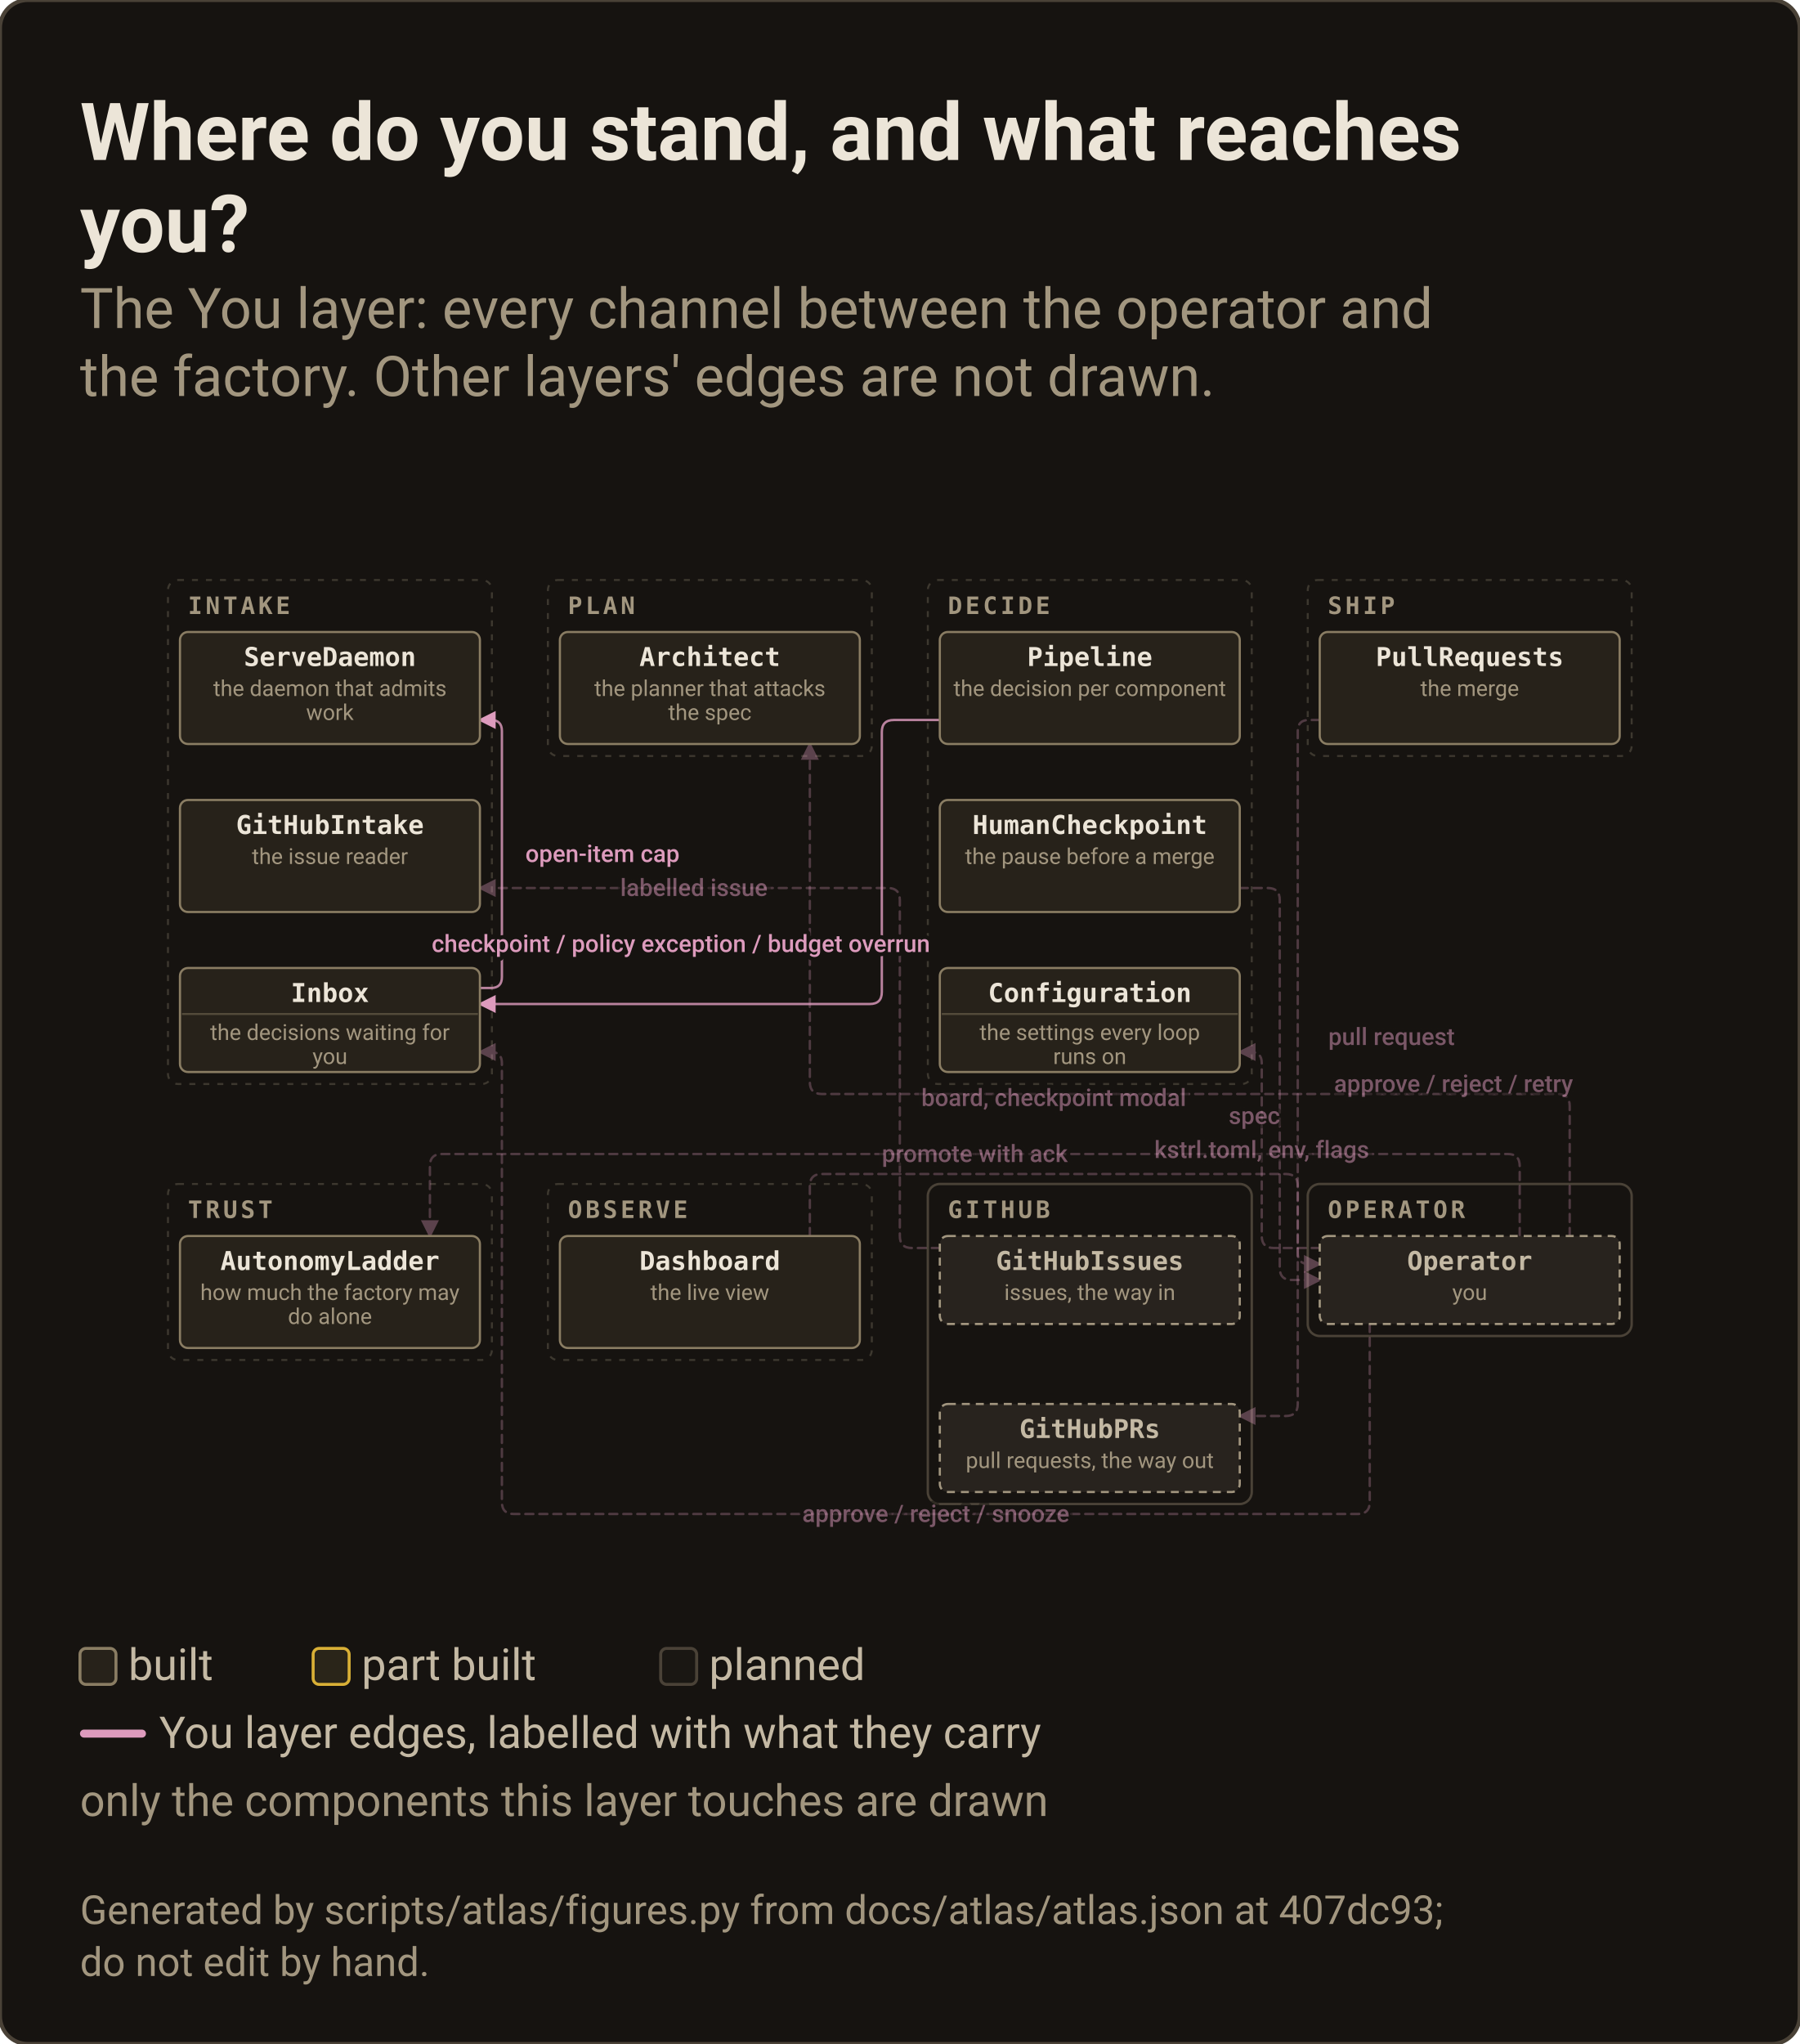
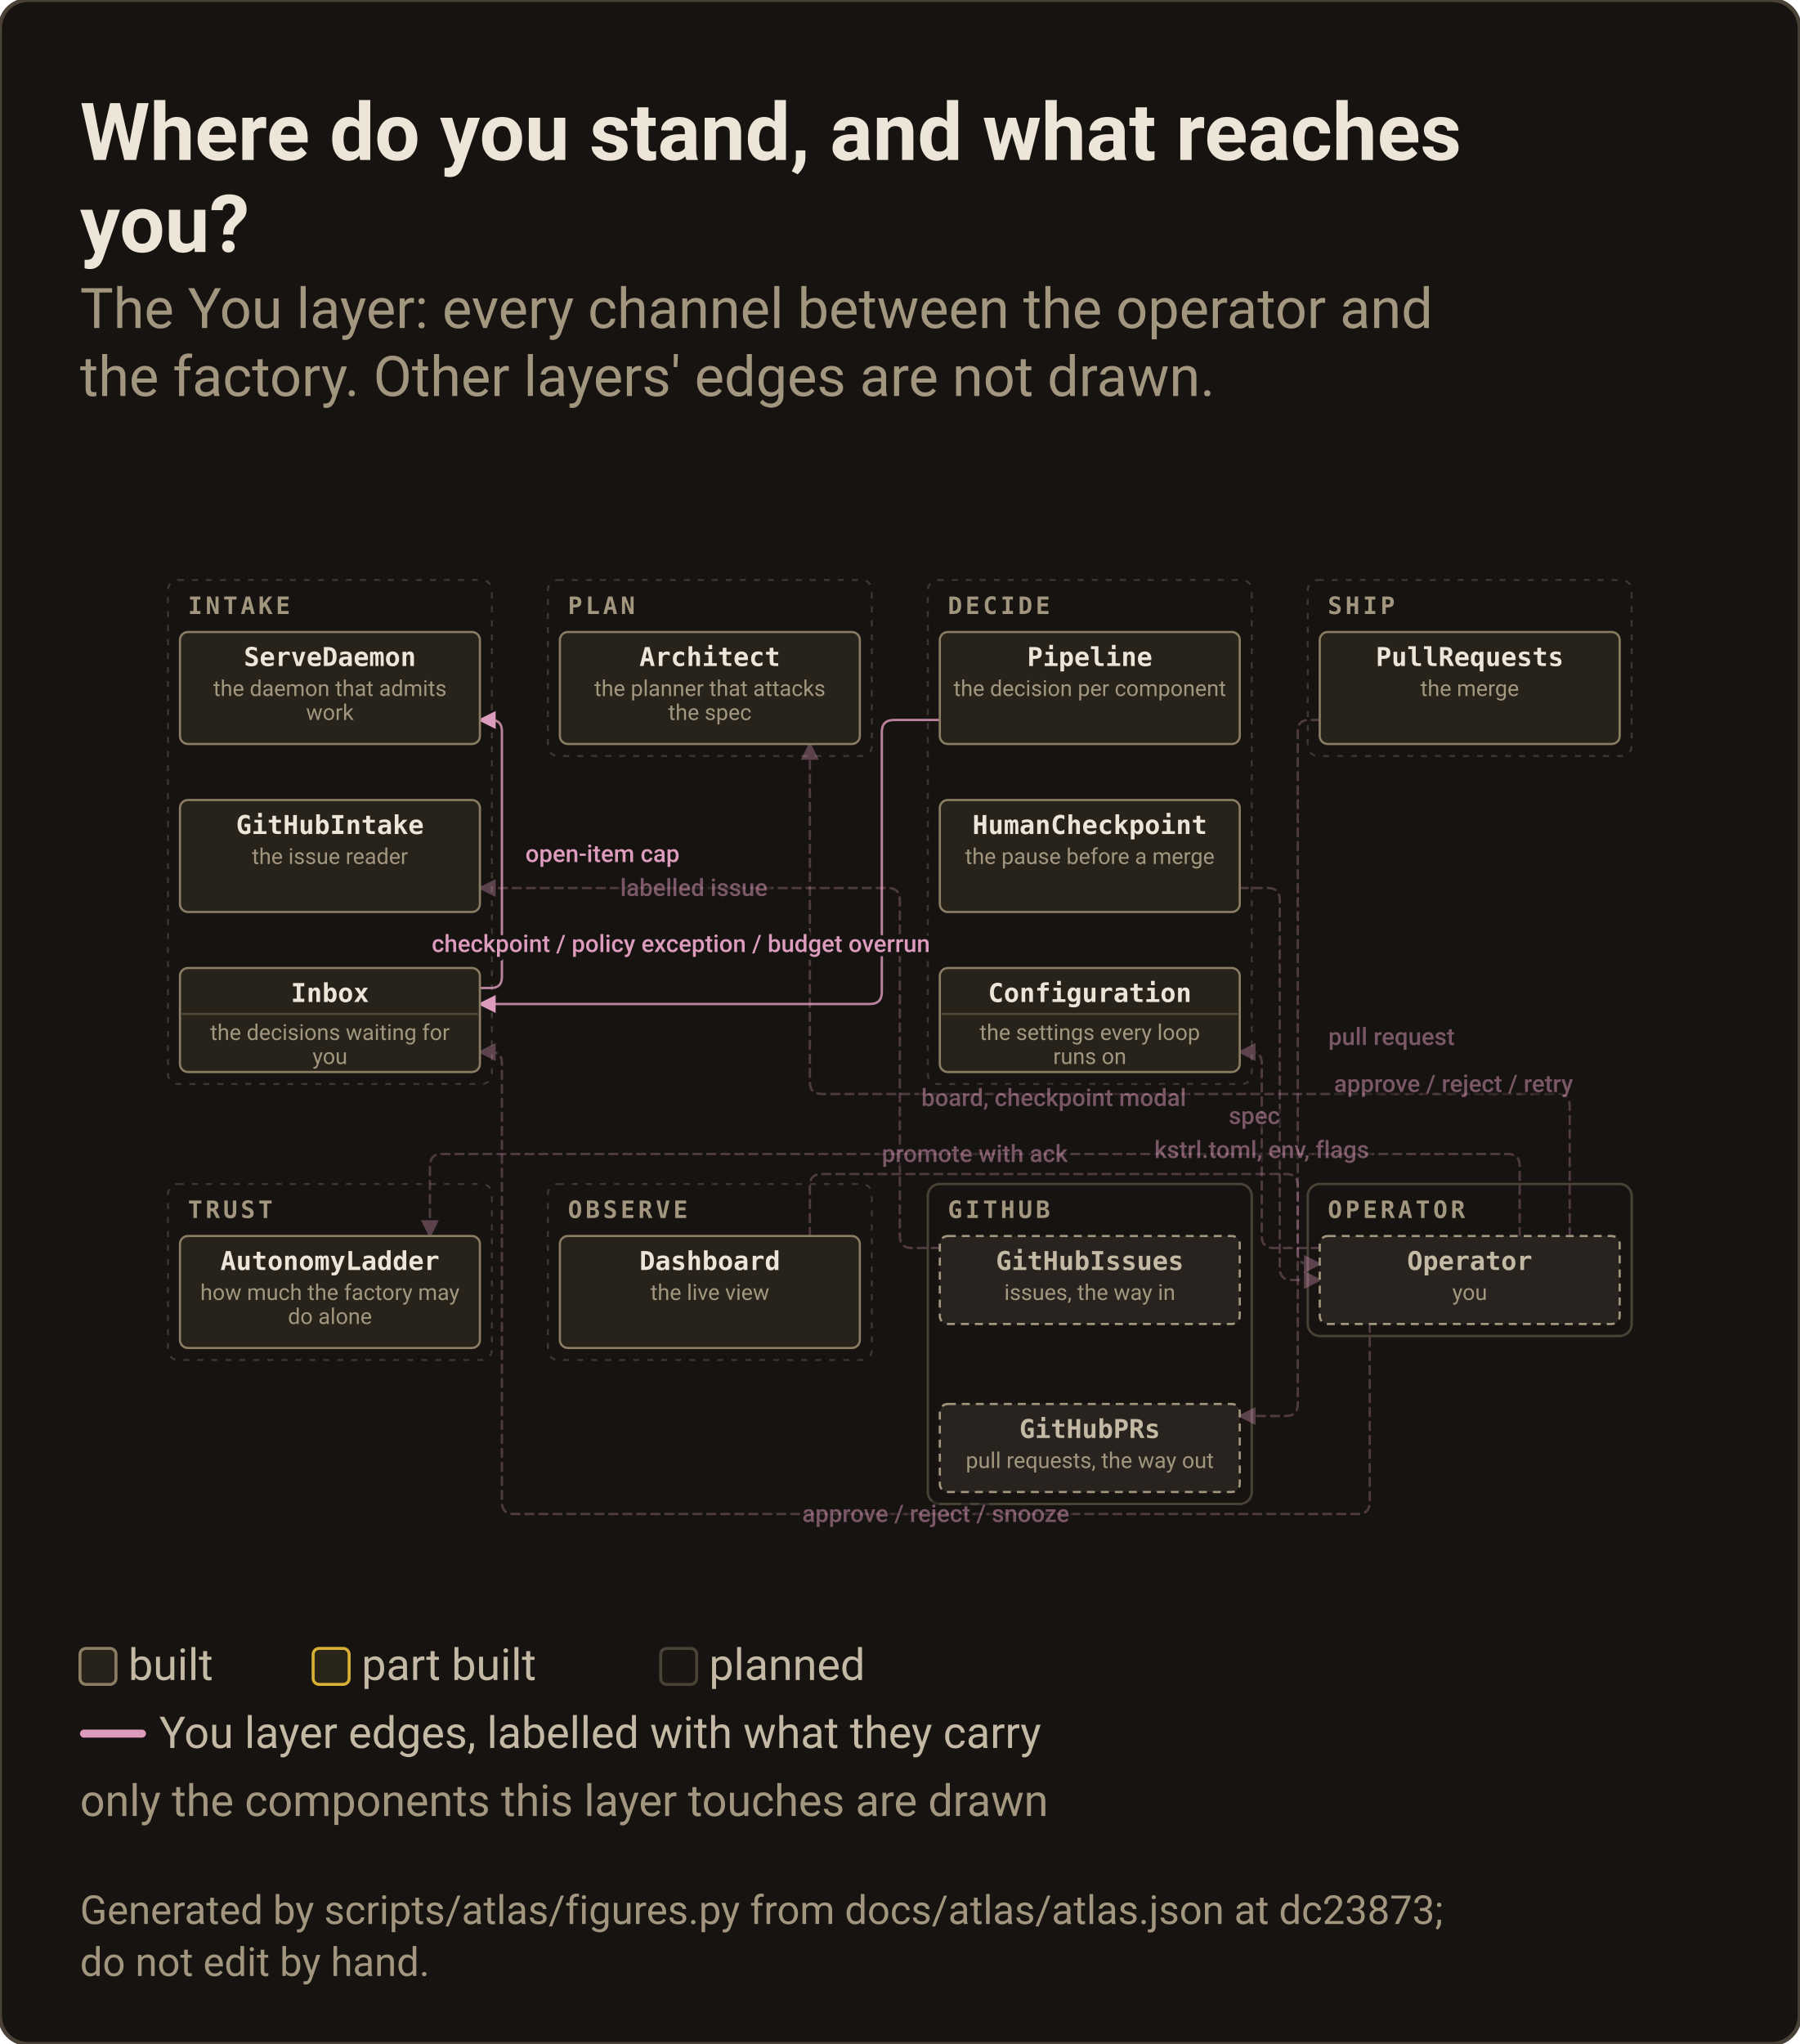
<svg xmlns="http://www.w3.org/2000/svg" width="900" height="1022" viewBox="0 0 900 1022" role="img" aria-label="You layer of the kstrl system map">
  <rect x="0" y="0" width="900" height="1022" rx="14" fill="#161310" stroke="#4A4237" stroke-width="2" />
  <text x="40.0" y="80.0" class="c0">Where do you stand, and what reaches</text>
  <text x="40.0" y="126.0" class="c0">you?</text>
  <text x="40.0" y="164.0" class="c1">The You layer: every channel between the operator and</text>
  <text x="40.0" y="198.0" class="c1">the factory. Other layers' edges are not drawn.</text>
  <svg id="map" x="76.0" y="216.0" width="748" height="586" viewBox="0 0 748 586" overflow="visible">
    <defs>
      <marker id="map-m-work" viewBox="0 0 8 8" refX="7" refY="4" markerUnits="userSpaceOnUse" markerWidth="9" markerHeight="9" orient="auto-start-reverse">
        <path d="M0,0 L8,4 L0,8 z" fill="#D9CDB2" />
      </marker>
      <marker id="map-m-measure" viewBox="0 0 8 8" refX="7" refY="4" markerUnits="userSpaceOnUse" markerWidth="9" markerHeight="9" orient="auto-start-reverse">
        <path d="M0,0 L8,4 L0,8 z" fill="#82A7BA" />
      </marker>
      <marker id="map-m-feedback" viewBox="0 0 8 8" refX="7" refY="4" markerUnits="userSpaceOnUse" markerWidth="9" markerHeight="9" orient="auto-start-reverse">
        <path d="M0,0 L8,4 L0,8 z" fill="#E39A86" />
      </marker>
      <marker id="map-m-operator" viewBox="0 0 8 8" refX="7" refY="4" markerUnits="userSpaceOnUse" markerWidth="9" markerHeight="9" orient="auto-start-reverse">
        <path d="M0,0 L8,4 L0,8 z" fill="#DD9BBD" />
      </marker>
      <marker id="map-m-trust" viewBox="0 0 8 8" refX="7" refY="4" markerUnits="userSpaceOnUse" markerWidth="9" markerHeight="9" orient="auto-start-reverse">
        <path d="M0,0 L8,4 L0,8 z" fill="#B48EC9" />
      </marker>
      <marker id="map-m-learn" viewBox="0 0 8 8" refX="7" refY="4" markerUnits="userSpaceOnUse" markerWidth="9" markerHeight="9" orient="auto-start-reverse">
        <path d="M0,0 L8,4 L0,8 z" fill="#86C9A9" />
      </marker>
      <marker id="map-m-record" viewBox="0 0 8 8" refX="7" refY="4" markerUnits="userSpaceOnUse" markerWidth="9" markerHeight="9" orient="auto-start-reverse">
        <path d="M0,0 L8,4 L0,8 z" fill="#B7C27C" />
      </marker>
      <marker id="map-m-change" viewBox="0 0 8 8" refX="7" refY="4" markerUnits="userSpaceOnUse" markerWidth="9" markerHeight="9" orient="auto-start-reverse">
        <path d="M0,0 L8,4 L0,8 z" fill="#E26D5A" />
      </marker>
      <marker id="map-m-reach" viewBox="0 0 8 8" refX="7" refY="4" markerUnits="userSpaceOnUse" markerWidth="9" markerHeight="9" orient="auto-start-reverse">
        <path d="M0,0 L8,4 L0,8 z" fill="#E5A84F" />
      </marker>
    </defs>
    <style>#map .node.quiet{opacity:.42}#map .node.planned{opacity:.5}#map .node.planned.quiet{opacity:.3}#map .node.meas .node__box{stroke:#82A7BA;stroke-width:2.2}#map .node.acts .node__box{stroke:#E5A84F;stroke-width:2.4}#map .node__ring{display:none;fill:none;stroke:#82A7BA;stroke-width:1.6}#map .node.meas .node__ring{display:inline}#map .flow.planned{opacity:.35}#map .flowlbl.planned{opacity:.5}#map .flow.off,#map .flowlbl.off{display:none}#map .flow.hot{opacity:1;stroke-opacity:1;stroke-width:2.6}#map .flowlbl.hot{opacity:1}</style>
    <rect x="8.0" y="74.0" width="162.0" height="252.0" rx="5" fill="none" stroke="#A2967F" stroke-opacity=".28" stroke-width="1" stroke-dasharray="3 4" />
    <text x="18.0" y="91.0" class="t1">INTAKE</text>
    <rect x="198.0" y="74.0" width="162.0" height="88.0" rx="5" fill="none" stroke="#A2967F" stroke-opacity=".28" stroke-width="1" stroke-dasharray="3 4" />
    <text x="208.0" y="91.0" class="t1">PLAN</text>
    <rect x="388.0" y="74.0" width="162.0" height="252.0" rx="5" fill="none" stroke="#A2967F" stroke-opacity=".28" stroke-width="1" stroke-dasharray="3 4" />
    <text x="398.0" y="91.0" class="t1">DECIDE</text>
    <rect x="578.0" y="74.0" width="162.0" height="88.0" rx="5" fill="none" stroke="#A2967F" stroke-opacity=".28" stroke-width="1" stroke-dasharray="3 4" />
    <text x="588.0" y="91.0" class="t1">SHIP</text>
    <rect x="8.0" y="376.0" width="162.0" height="88.0" rx="5" fill="none" stroke="#A2967F" stroke-opacity=".28" stroke-width="1" stroke-dasharray="3 4" />
    <text x="18.0" y="393.0" class="t1">TRUST</text>
    <rect x="198.0" y="376.0" width="162.0" height="88.0" rx="5" fill="none" stroke="#A2967F" stroke-opacity=".28" stroke-width="1" stroke-dasharray="3 4" />
    <text x="208.0" y="393.0" class="t1">OBSERVE</text>
    <rect x="388.0" y="376.0" width="162.0" height="160.0" rx="6" fill="none" stroke="#4A4237" stroke-width="1.2" />
    <text x="398.0" y="393.0" class="t1">GITHUB</text>
    <rect x="578.0" y="376.0" width="162.0" height="76.0" rx="6" fill="none" stroke="#4A4237" stroke-width="1.2" />
    <text x="588.0" y="393.0" class="t1">OPERATOR</text>
    <g data-layer="flow">
      <path id="map-f0" class="flow intake planned" data-edge="0" data-from="GitHubIssues" data-to="GitHubIntake" data-art="labelled issue" data-kind="intake" data-layer="operator" d="M 394.0 408.0 L 380.0 408.0 Q 374.0 408.0 374.0 402.0 L 374.0 234.0 Q 374.0 228.0 368.0 228.0 L 164.0 228.0" fill="none" stroke="#DD9BBD" stroke-opacity="0.82" stroke-width="1.2" stroke-dasharray="4 3" stroke-linecap="round" marker-end="url(#map-m-operator)" />
      <path id="map-f4" class="flow intake" data-edge="4" data-from="Inbox" data-to="ServeDaemon" data-art="open-item cap" data-kind="intake" data-layer="operator" d="M 164.0 278.0 L 169.5 278.0 Q 175.0 278.0 175.0 272.5 L 175.0 149.5 Q 175.0 144.0 169.5 144.0 L 164.0 144.0" fill="none" stroke="#DD9BBD" stroke-opacity="0.82" stroke-width="1.2" stroke-linecap="round" marker-end="url(#map-m-operator)" />
      <path id="map-f6" class="flow plan planned" data-edge="6" data-from="Operator" data-to="Architect" data-art="spec" data-kind="plan" data-layer="operator" d="M 709.0 402.0 L 709.0 337.0 Q 709.0 331.0 703.0 331.0 L 335.0 331.0 Q 329.0 331.0 329.0 325.0 L 329.0 156.0" fill="none" stroke="#DD9BBD" stroke-opacity="0.82" stroke-width="1.2" stroke-dasharray="4 3" stroke-linecap="round" marker-end="url(#map-m-operator)" />
      <path id="map-f40" class="flow ship planned" data-edge="40" data-from="PullRequests" data-to="GitHubPRs" data-art="pull request" data-kind="ship" data-layer="operator" d="M 584.0 144.0 L 578.5 144.0 Q 573.0 144.0 573.0 149.5 L 573.0 486.0 Q 573.0 492.0 567.0 492.0 L 544.0 492.0" fill="none" stroke="#DD9BBD" stroke-opacity="0.82" stroke-width="1.2" stroke-dasharray="4 3" stroke-linecap="round" marker-end="url(#map-m-operator)" />
      <path id="map-f43" class="flow trust" data-edge="43" data-from="Pipeline" data-to="Inbox" data-art="checkpoint / policy exception / budget overrun" data-kind="trust" data-layer="operator" d="M 394.0 144.0 L 371.0 144.0 Q 365.0 144.0 365.0 150.0 L 365.0 280.0 Q 365.0 286.0 359.0 286.0 L 164.0 286.0" fill="none" stroke="#DD9BBD" stroke-opacity="0.82" stroke-width="1.2" stroke-linecap="round" marker-end="url(#map-m-operator)" />
      <path id="map-f45" class="flow trust planned" data-edge="45" data-from="HumanCheckpoint" data-to="Operator" data-art="approve / reject / retry" data-kind="trust" data-layer="operator" d="M 544.0 228.0 L 558.0 228.0 Q 564.0 228.0 564.0 234.0 L 564.0 418.0 Q 564.0 424.0 570.0 424.0 L 584.0 424.0" fill="none" stroke="#DD9BBD" stroke-opacity="0.82" stroke-width="1.2" stroke-dasharray="4 3" stroke-linecap="round" marker-end="url(#map-m-operator)" />
      <path id="map-f47" class="flow decide planned" data-edge="47" data-from="Operator" data-to="Configuration" data-art="kstrl.toml, env, flags" data-kind="decide" data-layer="operator" d="M 584.0 408.0 L 561.0 408.0 Q 555.0 408.0 555.0 402.0 L 555.0 315.5 Q 555.0 310.0 549.5 310.0 L 544.0 310.0" fill="none" stroke="#DD9BBD" stroke-opacity="0.82" stroke-width="1.2" stroke-dasharray="4 3" stroke-linecap="round" marker-end="url(#map-m-operator)" />
      <path id="map-f65" class="flow observe planned" data-edge="65" data-from="Dashboard" data-to="Operator" data-art="board, checkpoint modal" data-kind="observe" data-layer="operator" d="M 329.0 402.0 L 329.0 377.0 Q 329.0 371.0 335.0 371.0 L 567.0 371.0 Q 573.0 371.0 573.0 377.0 L 573.0 410.5 Q 573.0 416.0 578.5 416.0 L 584.0 416.0" fill="none" stroke="#DD9BBD" stroke-opacity="0.82" stroke-width="1.2" stroke-dasharray="4 3" stroke-linecap="round" marker-end="url(#map-m-operator)" />
      <path id="map-f66" class="flow trust planned" data-edge="66" data-from="Operator" data-to="Inbox" data-art="approve / reject / snooze" data-kind="trust" data-layer="operator" d="M 609.0 446.0 L 609.0 535.0 Q 609.0 541.0 603.0 541.0 L 181.0 541.0 Q 175.0 541.0 175.0 535.0 L 175.0 315.5 Q 175.0 310.0 169.5 310.0 L 164.0 310.0" fill="none" stroke="#DD9BBD" stroke-opacity="0.82" stroke-width="1.2" stroke-dasharray="4 3" stroke-linecap="round" marker-end="url(#map-m-operator)" />
      <path id="map-f67" class="flow trust planned" data-edge="67" data-from="Operator" data-to="AutonomyLadder" data-art="promote with ack" data-kind="trust" data-layer="operator" d="M 684.0 402.0 L 684.0 367.0 Q 684.0 361.0 678.0 361.0 L 145.0 361.0 Q 139.0 361.0 139.0 367.0 L 139.0 402.0" fill="none" stroke="#DD9BBD" stroke-opacity="0.82" stroke-width="1.2" stroke-dasharray="4 3" stroke-linecap="round" marker-end="url(#map-m-operator)" />
    </g>
    <g class="node built" data-id="ServeDaemon" data-kind="component" data-state="built" data-region="intake" role="button" tabindex="0" aria-label="ServeDaemon, the daemon that admits work, built">
      <rect class="node__box" x="14.0" y="100.0" width="150.0" height="56.0" rx="4.0" fill="#27221A" stroke="#8A7D63" stroke-width="1.1" />
      <rect class="node__ring" x="17.0" y="103.0" width="144.0" height="50.0" rx="3.0" />
      <text x="89.0" y="117.0" class="t2">ServeDaemon</text>
      <g data-layer="job">
        <text x="89.0" y="132.0" class="t3">the daemon that admits</text>
        <text x="89.0" y="144.0" class="t3">work</text>
      </g>
    </g>
    <g class="node built" data-id="GitHubIntake" data-kind="component" data-state="built" data-region="intake" role="button" tabindex="0" aria-label="GitHubIntake, the issue reader, built">
      <rect class="node__box" x="14.0" y="184.0" width="150.0" height="56.0" rx="4.0" fill="#27221A" stroke="#8A7D63" stroke-width="1.1" />
      <rect class="node__ring" x="17.0" y="187.0" width="144.0" height="50.0" rx="3.0" />
      <text x="89.0" y="201.0" class="t2">GitHubIntake</text>
      <g data-layer="job">
        <text x="89.0" y="216.0" class="t3">the issue reader</text>
      </g>
    </g>
    <g class="node built" data-id="Inbox" data-kind="store" data-state="built" data-region="intake" role="button" tabindex="0" aria-label="Inbox, the decisions waiting for you, built">
      <rect class="node__box" x="14.0" y="268.0" width="150.0" height="52.0" rx="4.0" fill="#27221A" stroke="#8A7D63" stroke-width="1.1" />
      <rect class="node__ring" x="17.0" y="271.0" width="144.0" height="46.0" rx="3.0" />
      <text x="89.0" y="285.0" class="t2">Inbox</text>
      <line x1="15.0" y1="291.0" x2="163.0" y2="291.0" stroke="#8A7D63" stroke-opacity=".45" stroke-width="1" />
      <g data-layer="job">
        <text x="89.0" y="304.0" class="t3">the decisions waiting for</text>
        <text x="89.0" y="316.0" class="t3">you</text>
      </g>
    </g>
    <g class="node built" data-id="Architect" data-kind="component" data-state="built" data-region="plan" role="button" tabindex="0" aria-label="Architect, the planner that attacks the spec, built">
      <rect class="node__box" x="204.0" y="100.0" width="150.0" height="56.0" rx="4.0" fill="#27221A" stroke="#8A7D63" stroke-width="1.1" />
      <rect class="node__ring" x="207.0" y="103.0" width="144.0" height="50.0" rx="3.0" />
      <text x="279.0" y="117.0" class="t2">Architect</text>
      <g data-layer="job">
        <text x="279.0" y="132.0" class="t3">the planner that attacks</text>
        <text x="279.0" y="144.0" class="t3">the spec</text>
      </g>
    </g>
    <g class="node built" data-id="Pipeline" data-kind="component" data-state="built" data-region="decide" role="button" tabindex="0" aria-label="Pipeline, the decision per component, built">
      <rect class="node__box" x="394.0" y="100.0" width="150.0" height="56.0" rx="4.0" fill="#27221A" stroke="#8A7D63" stroke-width="1.1" />
      <rect class="node__ring" x="397.0" y="103.0" width="144.0" height="50.0" rx="3.0" />
      <text x="469.0" y="117.0" class="t2">Pipeline</text>
      <g data-layer="job">
        <text x="469.0" y="132.0" class="t3">the decision per component</text>
      </g>
    </g>
    <g class="node built" data-id="HumanCheckpoint" data-kind="component" data-state="built" data-region="decide" role="button" tabindex="0" aria-label="HumanCheckpoint, the pause before a merge, built">
      <rect class="node__box" x="394.0" y="184.0" width="150.0" height="56.0" rx="4.0" fill="#27221A" stroke="#8A7D63" stroke-width="1.1" />
      <rect class="node__ring" x="397.0" y="187.0" width="144.0" height="50.0" rx="3.0" />
      <text x="469.0" y="201.0" class="t2">HumanCheckpoint</text>
      <g data-layer="job">
        <text x="469.0" y="216.0" class="t3">the pause before a merge</text>
      </g>
    </g>
    <g class="node built" data-id="Configuration" data-kind="store" data-state="built" data-region="decide" role="button" tabindex="0" aria-label="Configuration, the settings every loop runs on, built">
      <rect class="node__box" x="394.0" y="268.0" width="150.0" height="52.0" rx="4.0" fill="#27221A" stroke="#8A7D63" stroke-width="1.1" />
      <rect class="node__ring" x="397.0" y="271.0" width="144.0" height="46.0" rx="3.0" />
      <text x="469.0" y="285.0" class="t2">Configuration</text>
      <line x1="395.0" y1="291.0" x2="543.0" y2="291.0" stroke="#8A7D63" stroke-opacity=".45" stroke-width="1" />
      <g data-layer="job">
        <text x="469.0" y="304.0" class="t3">the settings every loop</text>
        <text x="469.0" y="316.0" class="t3">runs on</text>
      </g>
    </g>
    <g class="node built" data-id="PullRequests" data-kind="component" data-state="built" data-region="ship" role="button" tabindex="0" aria-label="PullRequests, the merge, built">
      <rect class="node__box" x="584.0" y="100.0" width="150.0" height="56.0" rx="4.0" fill="#27221A" stroke="#8A7D63" stroke-width="1.1" />
      <rect class="node__ring" x="587.0" y="103.0" width="144.0" height="50.0" rx="3.0" />
      <text x="659.0" y="117.0" class="t2">PullRequests</text>
      <g data-layer="job">
        <text x="659.0" y="132.0" class="t3">the merge</text>
      </g>
    </g>
    <g class="node built" data-id="AutonomyLadder" data-kind="component" data-state="built" data-region="trust" role="button" tabindex="0" aria-label="AutonomyLadder, how much the factory may do alone, built">
      <rect class="node__box" x="14.0" y="402.0" width="150.0" height="56.0" rx="4.0" fill="#27221A" stroke="#8A7D63" stroke-width="1.1" />
      <rect class="node__ring" x="17.0" y="405.0" width="144.0" height="50.0" rx="3.0" />
      <text x="89.0" y="419.0" class="t2">AutonomyLadder</text>
      <g data-layer="job">
        <text x="89.0" y="434.0" class="t3">how much the factory may</text>
        <text x="89.0" y="446.0" class="t3">do alone</text>
      </g>
    </g>
    <g class="node built" data-id="Dashboard" data-kind="component" data-state="built" data-region="observe" role="button" tabindex="0" aria-label="Dashboard, the live view, built">
      <rect class="node__box" x="204.0" y="402.0" width="150.0" height="56.0" rx="4.0" fill="#27221A" stroke="#8A7D63" stroke-width="1.1" />
      <rect class="node__ring" x="207.0" y="405.0" width="144.0" height="50.0" rx="3.0" />
      <text x="279.0" y="419.0" class="t2">Dashboard</text>
      <g data-layer="job">
        <text x="279.0" y="434.0" class="t3">the live view</text>
      </g>
    </g>
    <g class="node actor" data-id="Operator" data-kind="actor" data-state="planned" data-region="operator" role="button" tabindex="0" aria-label="Operator, you, outside">
      <rect class="node__box" x="584.0" y="402.0" width="150.0" height="44.0" rx="4.0" fill="#28231E" stroke="#A2967F" stroke-width="1.1" stroke-dasharray="4 3" />
      <rect class="node__ring" x="587.0" y="405.0" width="144.0" height="38.0" rx="3.0" />
      <text x="659.0" y="419.0" class="t4">Operator</text>
      <g data-layer="job">
        <text x="659.0" y="434.0" class="t3">you</text>
      </g>
    </g>
    <g class="node actor" data-id="GitHubIssues" data-kind="actor" data-state="planned" data-region="github" role="button" tabindex="0" aria-label="GitHubIssues, issues, the way in, outside">
      <rect class="node__box" x="394.0" y="402.0" width="150.0" height="44.0" rx="4.0" fill="#28231E" stroke="#A2967F" stroke-width="1.1" stroke-dasharray="4 3" />
      <rect class="node__ring" x="397.0" y="405.0" width="144.0" height="38.0" rx="3.0" />
      <text x="469.0" y="419.0" class="t4">GitHubIssues</text>
      <g data-layer="job">
        <text x="469.0" y="434.0" class="t3">issues, the way in</text>
      </g>
    </g>
    <g class="node actor" data-id="GitHubPRs" data-kind="actor" data-state="planned" data-region="github" role="button" tabindex="0" aria-label="GitHubPRs, pull requests, the way out, outside">
      <rect class="node__box" x="394.0" y="486.0" width="150.0" height="44.0" rx="4.0" fill="#28231E" stroke="#A2967F" stroke-width="1.1" stroke-dasharray="4 3" />
      <rect class="node__ring" x="397.0" y="489.0" width="144.0" height="38.0" rx="3.0" />
      <text x="469.0" y="503.0" class="t4">GitHubPRs</text>
      <g data-layer="job">
        <text x="469.0" y="518.0" class="t3">pull requests, the way out</text>
      </g>
    </g>
    <g data-layer="flow">
      <g class="flowlbl intake planned" data-edge="0" data-from="GitHubIssues" data-to="GitHubIntake" data-layer="operator">
        <text x="271.0" y="232.0" class="t0">labelled issue</text>
      </g>
      <g class="flowlbl intake" data-edge="4" data-from="Inbox" data-to="ServeDaemon" data-layer="operator">
        <text x="225.3" y="215.0" class="t0">open-item cap</text>
      </g>
      <g class="flowlbl plan planned" data-edge="6" data-from="Operator" data-to="Architect" data-layer="operator">
        <text x="551.3" y="346.0" class="t0">spec</text>
      </g>
      <g class="flowlbl ship planned" data-edge="40" data-from="PullRequests" data-to="GitHubPRs" data-layer="operator">
        <text x="619.9" y="306.5" class="t0">pull request</text>
      </g>
      <g class="flowlbl trust" data-edge="43" data-from="Pipeline" data-to="Inbox" data-layer="operator">
        <text x="264.5" y="260.0" class="t0">checkpoint / policy exception / budget overrun</text>
      </g>
      <g class="flowlbl trust planned" data-edge="45" data-from="HumanCheckpoint" data-to="Operator" data-layer="operator">
        <text x="650.9" y="330.0" class="t0">approve / reject / retry</text>
      </g>
      <g class="flowlbl decide planned" data-edge="47" data-from="Operator" data-to="Configuration" data-layer="operator">
        <text x="555.0" y="363.0" class="t0">kstrl.toml, env, flags</text>
      </g>
      <g class="flowlbl observe planned" data-edge="65" data-from="Dashboard" data-to="Operator" data-layer="operator">
        <text x="451.0" y="337.0" class="t0">board, checkpoint modal</text>
      </g>
      <g class="flowlbl trust planned" data-edge="66" data-from="Operator" data-to="Inbox" data-layer="operator">
        <text x="392.0" y="545.0" class="t0">approve / reject / snooze</text>
      </g>
      <g class="flowlbl trust planned" data-edge="67" data-from="Operator" data-to="AutonomyLadder" data-layer="operator">
        <text x="411.5" y="365.0" class="t0">promote with ack</text>
      </g>
    </g>
    <style>#map .t0{font-family:ui-sans-serif,system-ui,-apple-system,"SF Pro Text","Segoe UI",Roboto,"Helvetica Neue",Arial,sans-serif;font-size:12.0px;font-weight:500;fill:#DD9BBD;text-anchor:middle;paint-order:stroke;stroke:#161310;stroke-width:4;stroke-linejoin:round}#map .t1{font-family:ui-monospace,"SF Mono",SFMono-Regular,"JetBrains Mono",Menlo,Consolas,monospace;font-size:12.0px;font-weight:600;fill:#A2967F;text-anchor:start;letter-spacing:.13em}#map .t2{font-family:ui-monospace,"SF Mono",SFMono-Regular,"JetBrains Mono",Menlo,Consolas,monospace;font-size:13.0px;font-weight:600;fill:#ECE5D8;text-anchor:middle}#map .t3{font-family:ui-sans-serif,system-ui,-apple-system,"SF Pro Text","Segoe UI",Roboto,"Helvetica Neue",Arial,sans-serif;font-size:11.0px;font-weight:400;fill:#A2967F;text-anchor:middle}#map .t4{font-family:ui-monospace,"SF Mono",SFMono-Regular,"JetBrains Mono",Menlo,Consolas,monospace;font-size:13.0px;font-weight:600;fill:#C4B9A4;text-anchor:middle}</style>
  </svg>
  <rect x="40.0" y="824.2" width="18" height="18" rx="3" fill="#27221A" stroke="#8A7D63" stroke-width="1.5" />
  <text x="64.2" y="840.0" class="c2">built</text>
  <rect x="156.6" y="824.2" width="18" height="18" rx="3" fill="#2A2519" stroke="#D9B036" stroke-width="1.5" />
  <text x="180.8" y="840.0" class="c2">part built</text>
  <rect x="330.4" y="824.2" width="18" height="18" rx="3" fill="#1A1713" stroke="#4A4237" stroke-width="1.5" />
  <text x="354.6" y="840.0" class="c2">planned</text>
  <rect x="40.0" y="864.8" width="33" height="4" rx="2" fill="#DD9BBD" />
  <text x="79.6" y="874.0" class="c2">You layer edges, labelled with what they carry</text>
  <text x="40.0" y="908.0" class="c3">only the components this layer touches are drawn</text>
-   <text x="40.0" y="962.0" class="c4">Generated by scripts/atlas/figures.py from docs/atlas/atlas.json at 407dc93;</text>
+   <text x="40.0" y="962.0" class="c4">Generated by scripts/atlas/figures.py from docs/atlas/atlas.json at dc23873;</text>
  <text x="40.0" y="988.0" class="c4">do not edit by hand.</text>
  <style>.c0{font-family:ui-sans-serif,system-ui,-apple-system,"SF Pro Text","Segoe UI",Roboto,"Helvetica Neue",Arial,sans-serif;font-size:40.0px;font-weight:600;fill:#ECE5D8;text-anchor:start}.c1{font-family:ui-sans-serif,system-ui,-apple-system,"SF Pro Text","Segoe UI",Roboto,"Helvetica Neue",Arial,sans-serif;font-size:28.0px;font-weight:400;fill:#A2967F;text-anchor:start}.c2{font-family:ui-sans-serif,system-ui,-apple-system,"SF Pro Text","Segoe UI",Roboto,"Helvetica Neue",Arial,sans-serif;font-size:22.0px;font-weight:400;fill:#C4B9A4;text-anchor:start}.c3{font-family:ui-sans-serif,system-ui,-apple-system,"SF Pro Text","Segoe UI",Roboto,"Helvetica Neue",Arial,sans-serif;font-size:22.0px;font-weight:400;fill:#A2967F;text-anchor:start}.c4{font-family:ui-sans-serif,system-ui,-apple-system,"SF Pro Text","Segoe UI",Roboto,"Helvetica Neue",Arial,sans-serif;font-size:20.0px;font-weight:400;fill:#A2967F;text-anchor:start}</style>
</svg>
